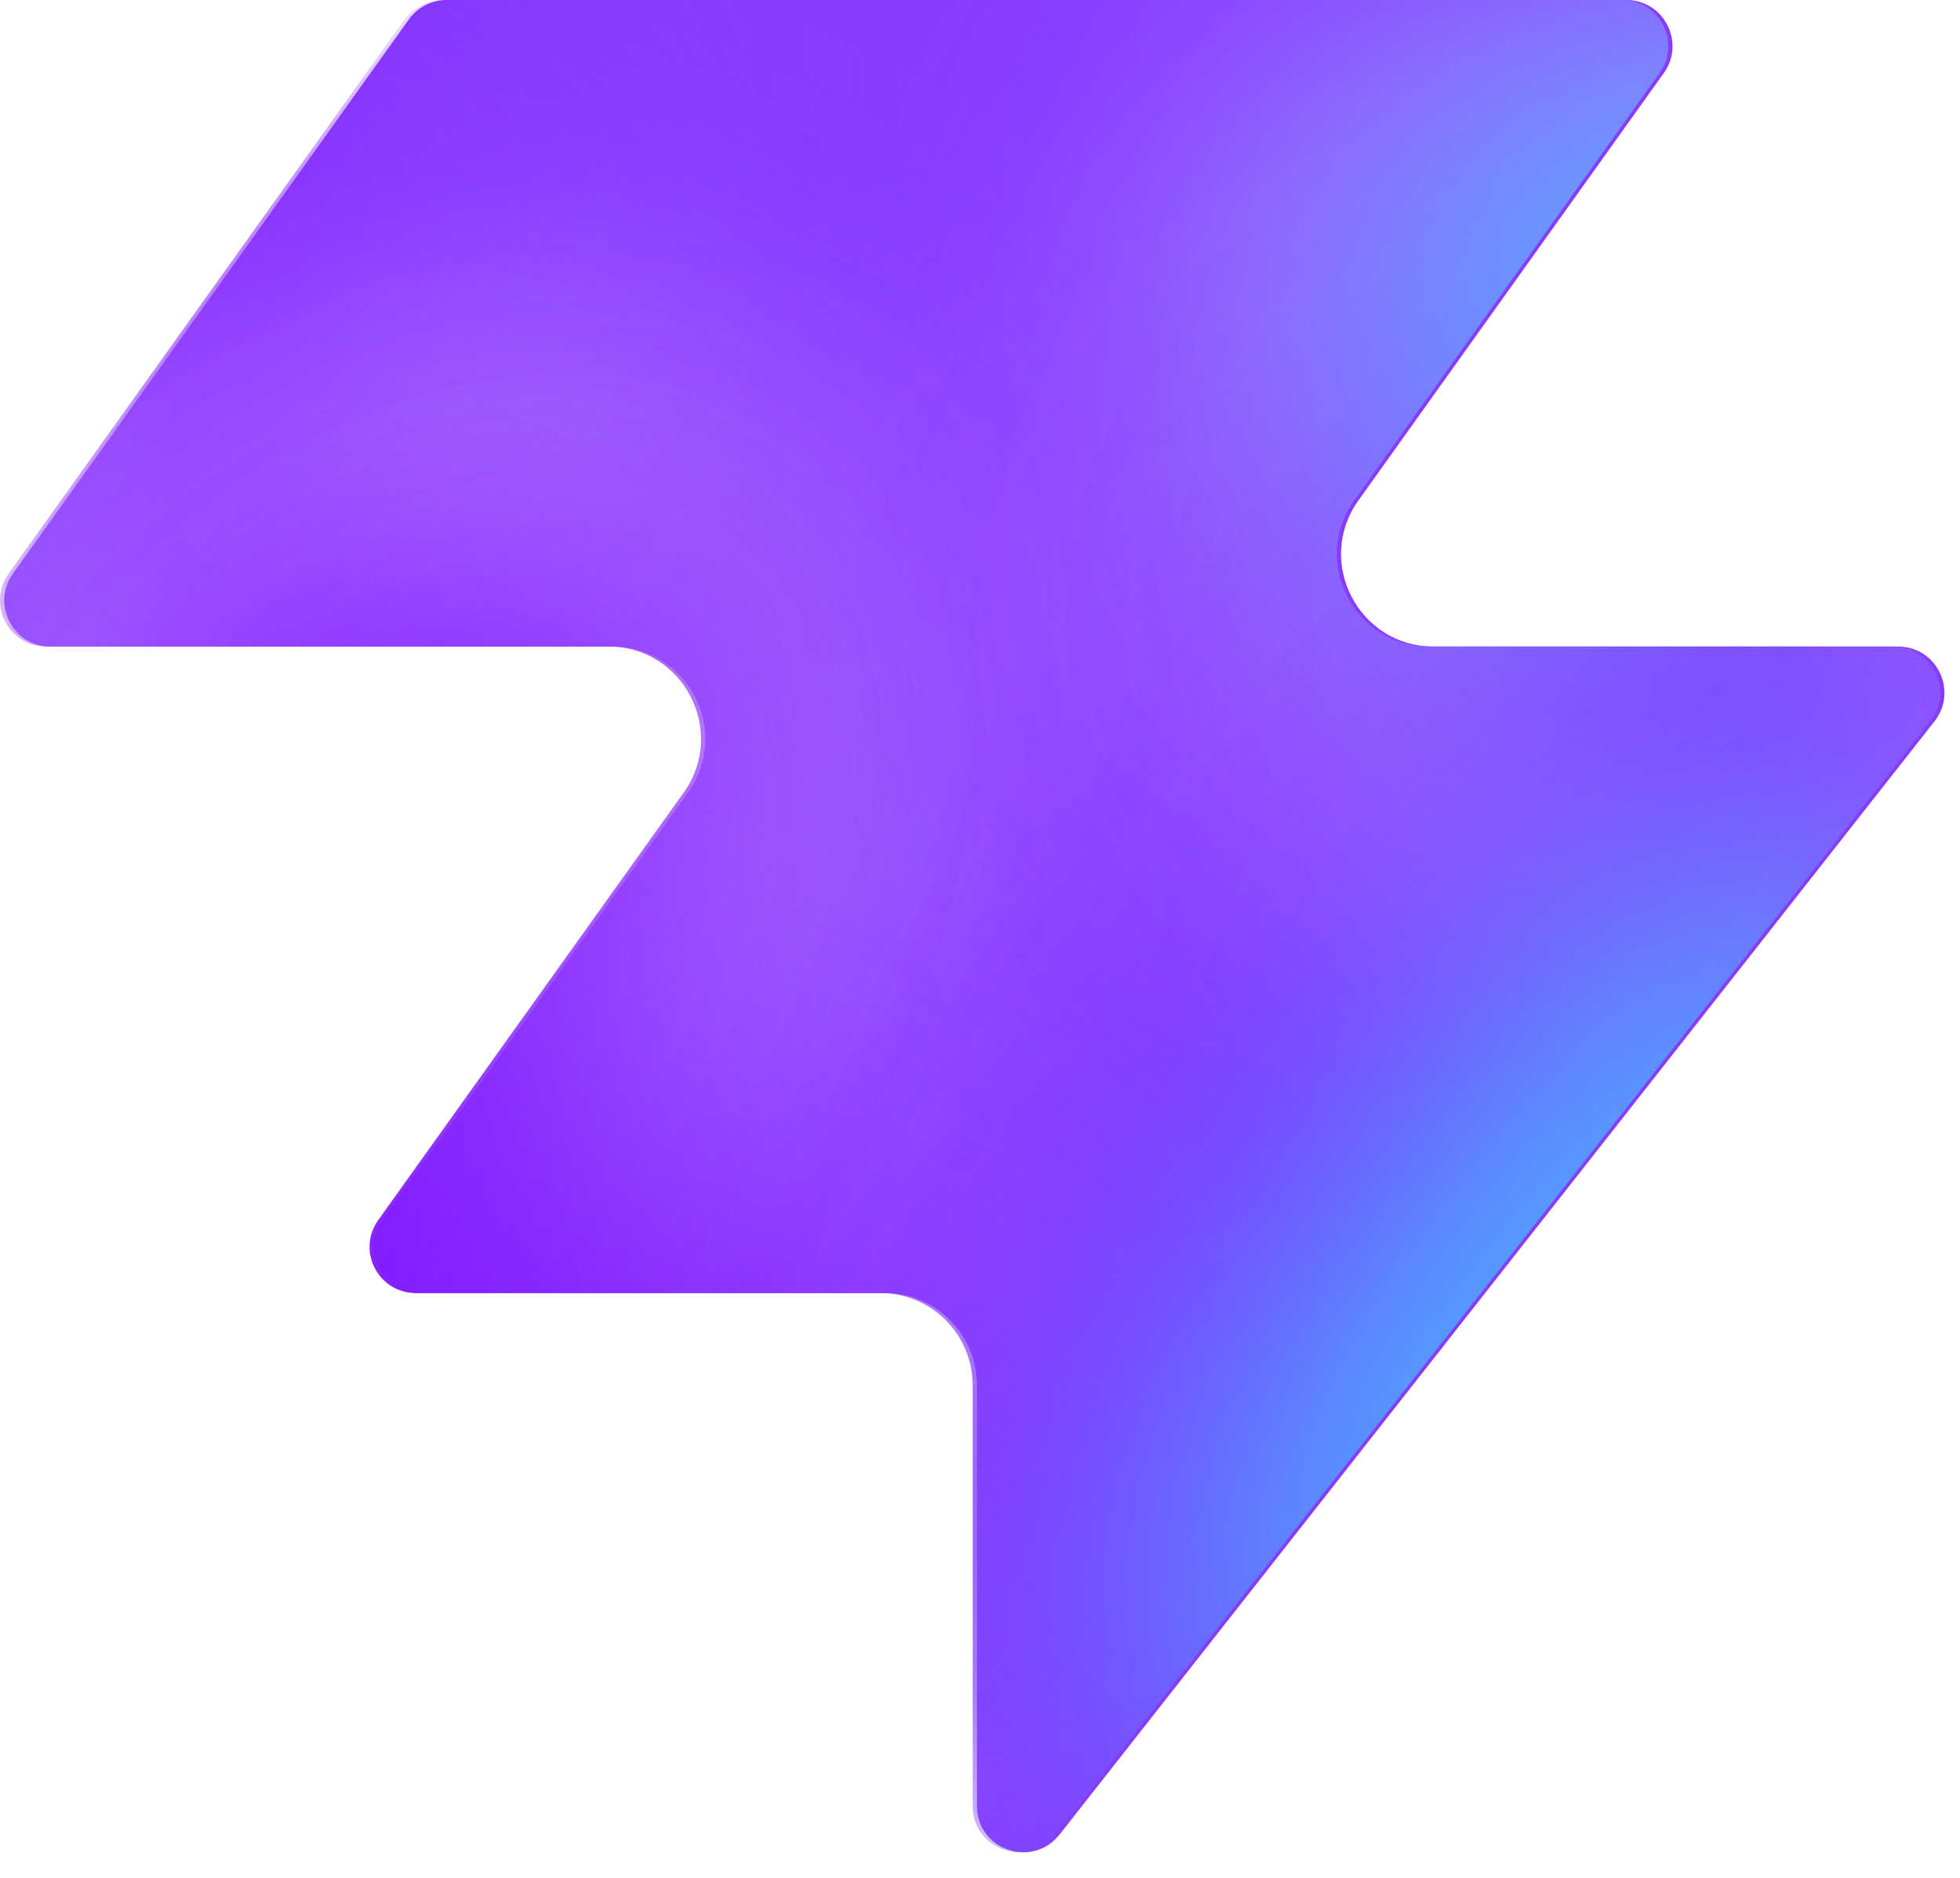
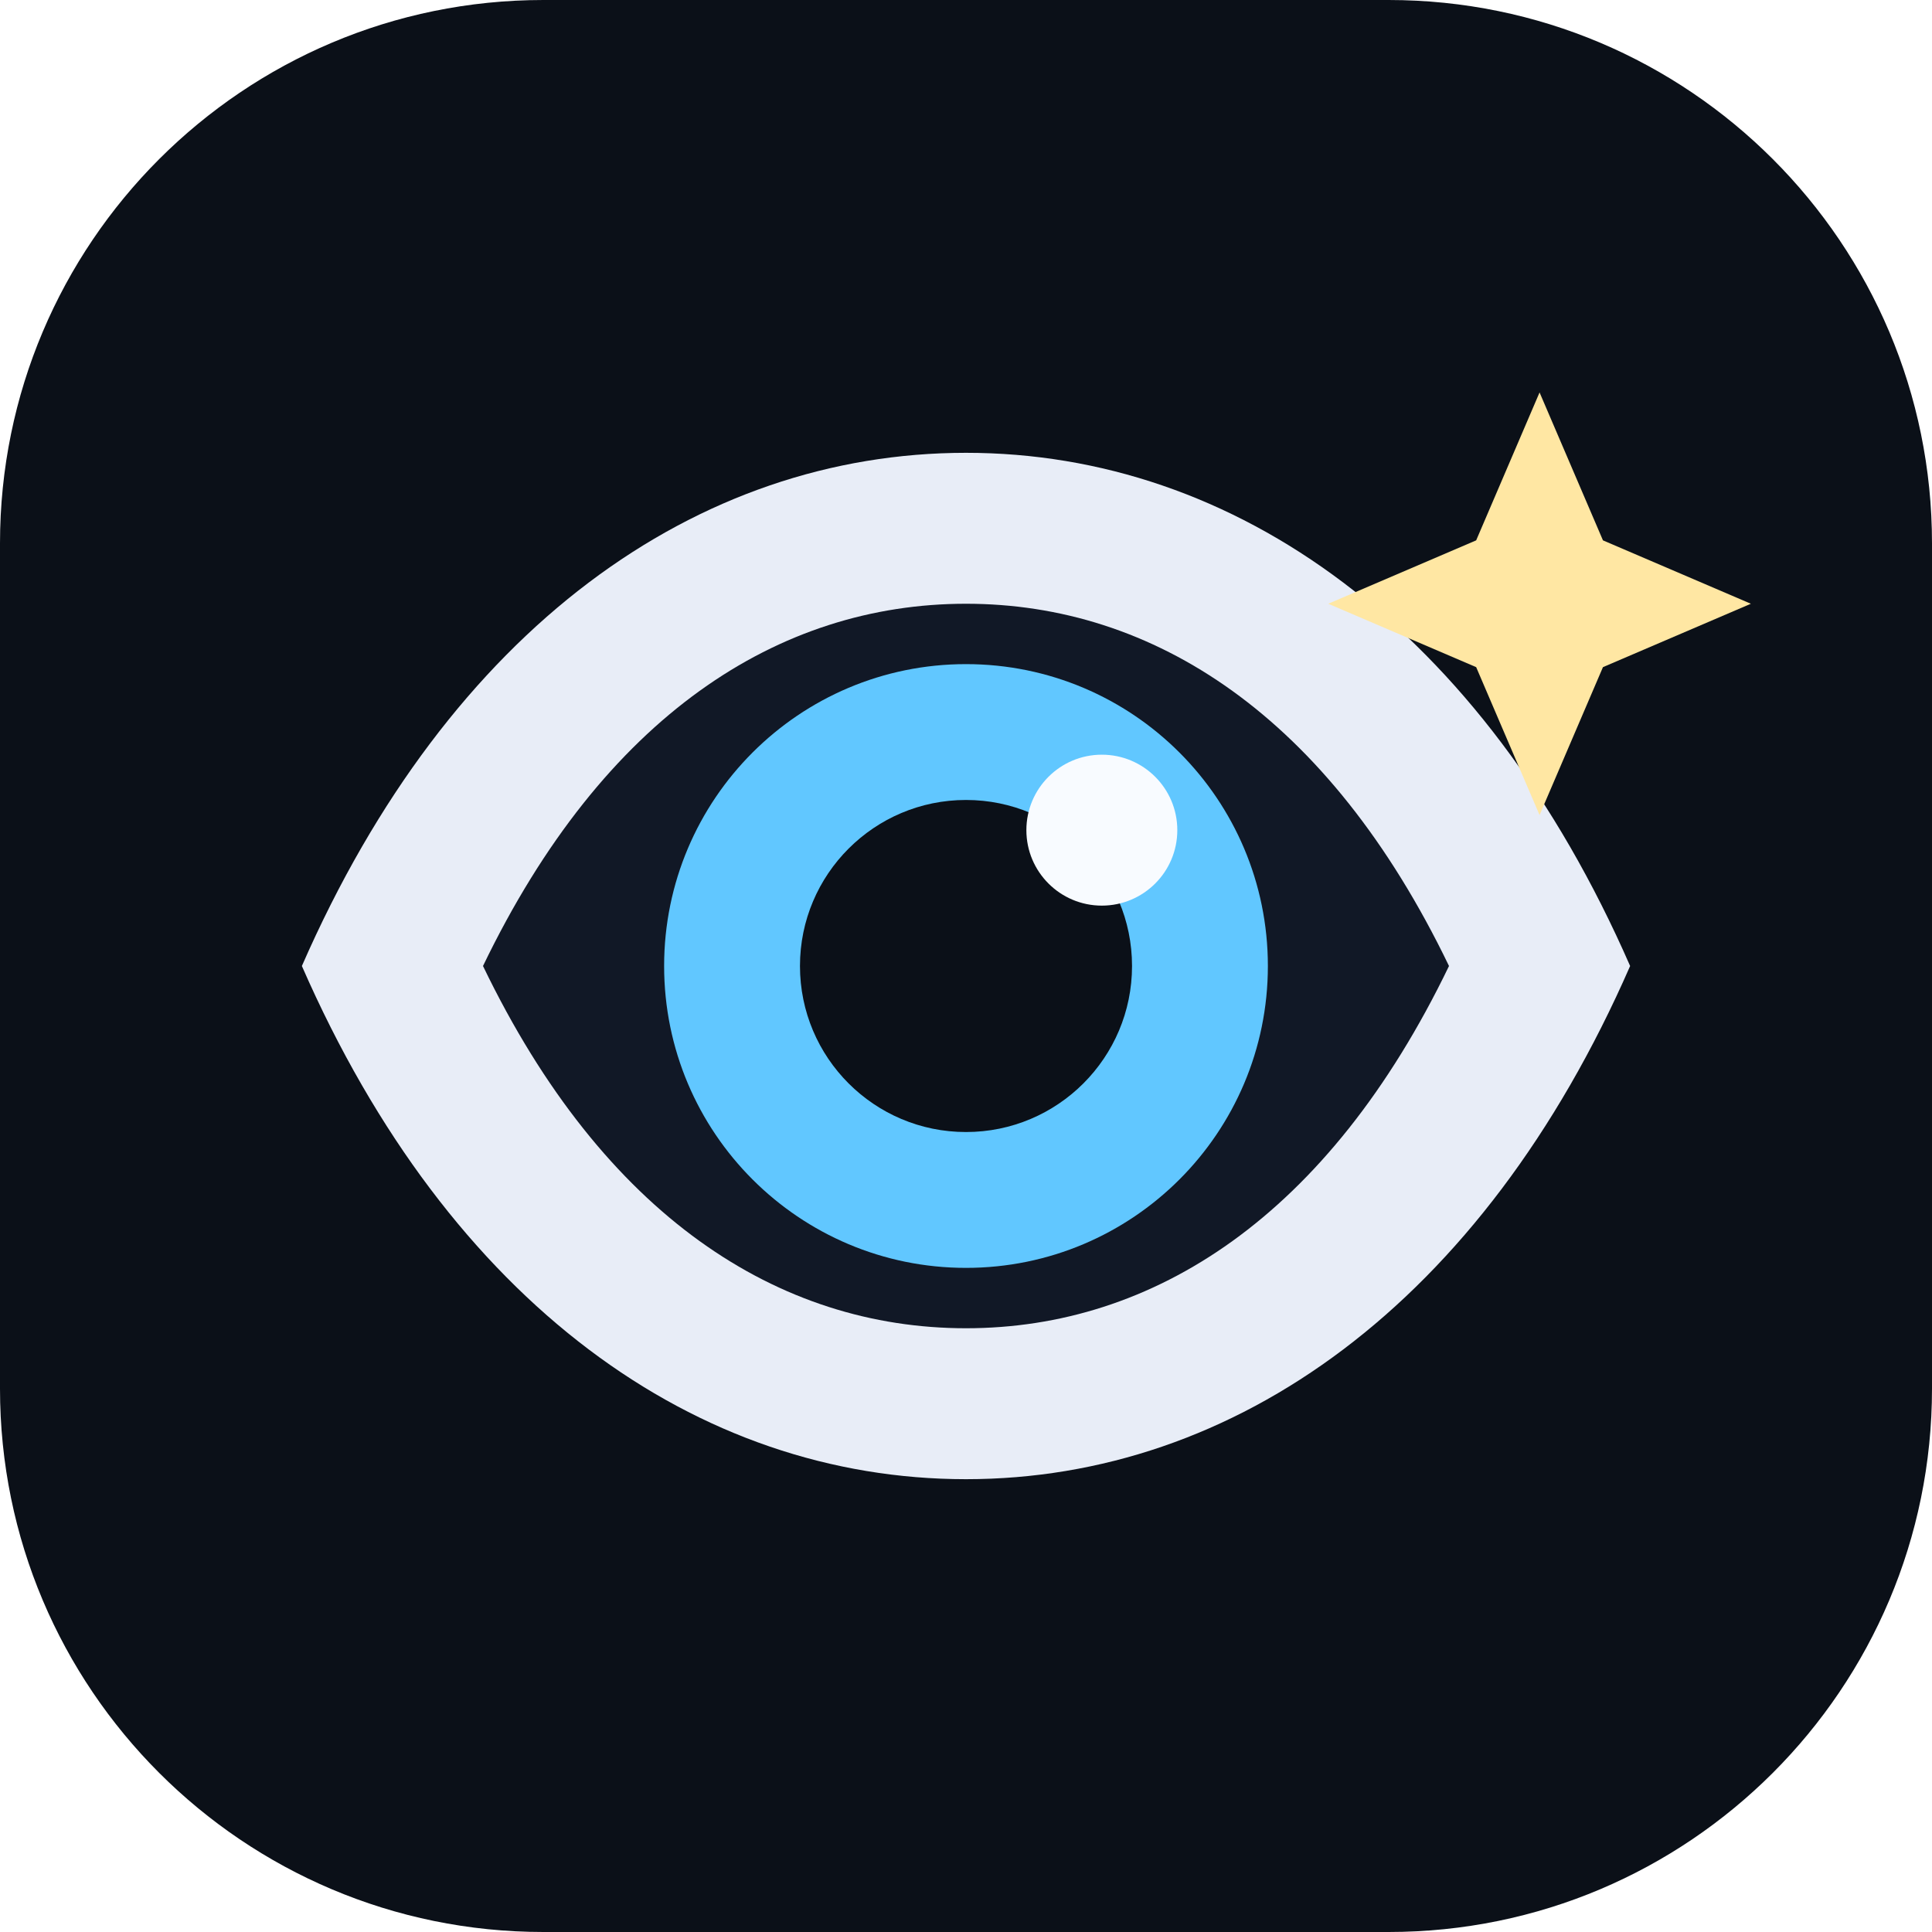
- <svg xmlns="http://www.w3.org/2000/svg" width="48" height="46" fill="none" viewBox="0 0 48 46">
-   <path fill="#863bff" d="M25.946 44.938c-.664.845-2.021.375-2.021-.698V33.937a2.26 2.26 0 0 0-2.262-2.262H10.287c-.92 0-1.456-1.04-.92-1.788l7.48-10.471c1.07-1.497 0-3.578-1.842-3.578H1.237c-.92 0-1.456-1.04-.92-1.788L10.013.474c.214-.297.556-.474.92-.474h28.894c.92 0 1.456 1.04.92 1.788l-7.48 10.471c-1.07 1.498 0 3.579 1.842 3.579h11.377c.943 0 1.473 1.088.89 1.83L25.947 44.94z" style="fill:#863bff;fill:color(display-p3 .525 .23 1);fill-opacity:1" />
-   <mask id="a" width="48" height="46" x="0" y="0" maskUnits="userSpaceOnUse" style="mask-type:alpha">
-     <path fill="#000" d="M25.842 44.938c-.664.844-2.021.375-2.021-.698V33.937a2.26 2.26 0 0 0-2.262-2.262H10.183c-.92 0-1.456-1.04-.92-1.788l7.48-10.471c1.07-1.498 0-3.579-1.842-3.579H1.133c-.92 0-1.456-1.04-.92-1.787L9.91.473c.214-.297.556-.474.92-.474h28.894c.92 0 1.456 1.04.92 1.788l-7.48 10.471c-1.07 1.498 0 3.578 1.842 3.578h11.377c.943 0 1.473 1.088.89 1.832L25.843 44.94z" style="fill:#000;fill-opacity:1" />
-   </mask>
-   <g mask="url(#a)">
-     <g filter="url(#b)">
-       <ellipse cx="5.508" cy="14.704" fill="#ede6ff" rx="5.508" ry="14.704" style="fill:#ede6ff;fill:color(display-p3 .927 .903 1);fill-opacity:1" transform="matrix(.00324 1 1 -.00324 -4.47 31.516)" />
-     </g>
-     <g filter="url(#c)">
-       <ellipse cx="10.399" cy="29.851" fill="#ede6ff" rx="10.399" ry="29.851" style="fill:#ede6ff;fill:color(display-p3 .927 .903 1);fill-opacity:1" transform="matrix(.00324 1 1 -.00324 -39.328 7.883)" />
-     </g>
-     <g filter="url(#d)">
-       <ellipse cx="5.508" cy="30.487" fill="#7e14ff" rx="5.508" ry="30.487" style="fill:#7e14ff;fill:color(display-p3 .492 .077 1);fill-opacity:1" transform="rotate(89.814 -25.913 -14.639)scale(1 -1)" />
-     </g>
-     <g filter="url(#e)">
-       <ellipse cx="5.508" cy="30.599" fill="#7e14ff" rx="5.508" ry="30.599" style="fill:#7e14ff;fill:color(display-p3 .492 .077 1);fill-opacity:1" transform="rotate(89.814 -32.644 -3.334)scale(1 -1)" />
-     </g>
-     <g filter="url(#f)">
-       <ellipse cx="5.508" cy="30.599" fill="#7e14ff" rx="5.508" ry="30.599" style="fill:#7e14ff;fill:color(display-p3 .492 .077 1);fill-opacity:1" transform="matrix(.00324 1 1 -.00324 -34.34 30.47)" />
-     </g>
-     <g filter="url(#g)">
-       <ellipse cx="14.072" cy="22.078" fill="#ede6ff" rx="14.072" ry="22.078" style="fill:#ede6ff;fill:color(display-p3 .927 .903 1);fill-opacity:1" transform="rotate(93.35 24.506 48.493)scale(-1 1)" />
-     </g>
-     <g filter="url(#h)">
-       <ellipse cx="3.47" cy="21.501" fill="#7e14ff" rx="3.47" ry="21.501" style="fill:#7e14ff;fill:color(display-p3 .492 .077 1);fill-opacity:1" transform="rotate(89.009 28.708 47.59)scale(-1 1)" />
-     </g>
-     <g filter="url(#i)">
-       <ellipse cx="3.47" cy="21.501" fill="#7e14ff" rx="3.47" ry="21.501" style="fill:#7e14ff;fill:color(display-p3 .492 .077 1);fill-opacity:1" transform="rotate(89.009 28.708 47.59)scale(-1 1)" />
-     </g>
-     <g filter="url(#j)">
-       <ellipse cx=".387" cy="8.972" fill="#7e14ff" rx="4.407" ry="29.108" style="fill:#7e14ff;fill:color(display-p3 .492 .077 1);fill-opacity:1" transform="rotate(39.51 .387 8.972)" />
-     </g>
-     <g filter="url(#k)">
-       <ellipse cx="47.523" cy="-6.092" fill="#7e14ff" rx="4.407" ry="29.108" style="fill:#7e14ff;fill:color(display-p3 .492 .077 1);fill-opacity:1" transform="rotate(37.892 47.523 -6.092)" />
-     </g>
-     <g filter="url(#l)">
-       <ellipse cx="41.412" cy="6.333" fill="#47bfff" rx="5.971" ry="9.665" style="fill:#47bfff;fill:color(display-p3 .28 .748 1);fill-opacity:1" transform="rotate(37.892 41.412 6.333)" />
-     </g>
-     <g filter="url(#m)">
-       <ellipse cx="-1.879" cy="38.332" fill="#7e14ff" rx="4.407" ry="29.108" style="fill:#7e14ff;fill:color(display-p3 .492 .077 1);fill-opacity:1" transform="rotate(37.892 -1.88 38.332)" />
-     </g>
-     <g filter="url(#n)">
-       <ellipse cx="-1.879" cy="38.332" fill="#7e14ff" rx="4.407" ry="29.108" style="fill:#7e14ff;fill:color(display-p3 .492 .077 1);fill-opacity:1" transform="rotate(37.892 -1.88 38.332)" />
-     </g>
-     <g filter="url(#o)">
-       <ellipse cx="35.651" cy="29.907" fill="#7e14ff" rx="4.407" ry="29.108" style="fill:#7e14ff;fill:color(display-p3 .492 .077 1);fill-opacity:1" transform="rotate(37.892 35.651 29.907)" />
-     </g>
-     <g filter="url(#p)">
-       <ellipse cx="38.418" cy="32.4" fill="#47bfff" rx="5.971" ry="15.297" style="fill:#47bfff;fill:color(display-p3 .28 .748 1);fill-opacity:1" transform="rotate(37.892 38.418 32.4)" />
-     </g>
-   </g>
-   <defs>
-     <filter id="b" width="60.045" height="41.654" x="-19.77" y="16.149" color-interpolation-filters="sRGB" filterUnits="userSpaceOnUse">
-       <feFlood flood-opacity="0" result="BackgroundImageFix" />
-       <feBlend in="SourceGraphic" in2="BackgroundImageFix" result="shape" />
-       <feGaussianBlur result="effect1_foregroundBlur_2002_17158" stdDeviation="7.659" />
-     </filter>
-     <filter id="c" width="90.34" height="51.437" x="-54.613" y="-7.533" color-interpolation-filters="sRGB" filterUnits="userSpaceOnUse">
-       <feFlood flood-opacity="0" result="BackgroundImageFix" />
-       <feBlend in="SourceGraphic" in2="BackgroundImageFix" result="shape" />
-       <feGaussianBlur result="effect1_foregroundBlur_2002_17158" stdDeviation="7.659" />
-     </filter>
-     <filter id="d" width="79.355" height="29.4" x="-49.64" y="2.03" color-interpolation-filters="sRGB" filterUnits="userSpaceOnUse">
-       <feFlood flood-opacity="0" result="BackgroundImageFix" />
-       <feBlend in="SourceGraphic" in2="BackgroundImageFix" result="shape" />
-       <feGaussianBlur result="effect1_foregroundBlur_2002_17158" stdDeviation="4.596" />
-     </filter>
-     <filter id="e" width="79.579" height="29.4" x="-45.045" y="20.029" color-interpolation-filters="sRGB" filterUnits="userSpaceOnUse">
-       <feFlood flood-opacity="0" result="BackgroundImageFix" />
-       <feBlend in="SourceGraphic" in2="BackgroundImageFix" result="shape" />
-       <feGaussianBlur result="effect1_foregroundBlur_2002_17158" stdDeviation="4.596" />
-     </filter>
-     <filter id="f" width="79.579" height="29.4" x="-43.513" y="21.178" color-interpolation-filters="sRGB" filterUnits="userSpaceOnUse">
-       <feFlood flood-opacity="0" result="BackgroundImageFix" />
-       <feBlend in="SourceGraphic" in2="BackgroundImageFix" result="shape" />
-       <feGaussianBlur result="effect1_foregroundBlur_2002_17158" stdDeviation="4.596" />
-     </filter>
-     <filter id="g" width="74.749" height="58.852" x="15.756" y="-17.901" color-interpolation-filters="sRGB" filterUnits="userSpaceOnUse">
-       <feFlood flood-opacity="0" result="BackgroundImageFix" />
-       <feBlend in="SourceGraphic" in2="BackgroundImageFix" result="shape" />
-       <feGaussianBlur result="effect1_foregroundBlur_2002_17158" stdDeviation="7.659" />
-     </filter>
-     <filter id="h" width="61.377" height="25.362" x="23.548" y="2.284" color-interpolation-filters="sRGB" filterUnits="userSpaceOnUse">
-       <feFlood flood-opacity="0" result="BackgroundImageFix" />
-       <feBlend in="SourceGraphic" in2="BackgroundImageFix" result="shape" />
-       <feGaussianBlur result="effect1_foregroundBlur_2002_17158" stdDeviation="4.596" />
-     </filter>
-     <filter id="i" width="61.377" height="25.362" x="23.548" y="2.284" color-interpolation-filters="sRGB" filterUnits="userSpaceOnUse">
-       <feFlood flood-opacity="0" result="BackgroundImageFix" />
-       <feBlend in="SourceGraphic" in2="BackgroundImageFix" result="shape" />
-       <feGaussianBlur result="effect1_foregroundBlur_2002_17158" stdDeviation="4.596" />
-     </filter>
-     <filter id="j" width="56.045" height="63.649" x="-27.636" y="-22.853" color-interpolation-filters="sRGB" filterUnits="userSpaceOnUse">
-       <feFlood flood-opacity="0" result="BackgroundImageFix" />
-       <feBlend in="SourceGraphic" in2="BackgroundImageFix" result="shape" />
-       <feGaussianBlur result="effect1_foregroundBlur_2002_17158" stdDeviation="4.596" />
-     </filter>
-     <filter id="k" width="54.814" height="64.646" x="20.116" y="-38.415" color-interpolation-filters="sRGB" filterUnits="userSpaceOnUse">
-       <feFlood flood-opacity="0" result="BackgroundImageFix" />
-       <feBlend in="SourceGraphic" in2="BackgroundImageFix" result="shape" />
-       <feGaussianBlur result="effect1_foregroundBlur_2002_17158" stdDeviation="4.596" />
-     </filter>
-     <filter id="l" width="33.541" height="35.313" x="24.641" y="-11.323" color-interpolation-filters="sRGB" filterUnits="userSpaceOnUse">
-       <feFlood flood-opacity="0" result="BackgroundImageFix" />
-       <feBlend in="SourceGraphic" in2="BackgroundImageFix" result="shape" />
-       <feGaussianBlur result="effect1_foregroundBlur_2002_17158" stdDeviation="4.596" />
-     </filter>
-     <filter id="m" width="54.814" height="64.646" x="-29.286" y="6.009" color-interpolation-filters="sRGB" filterUnits="userSpaceOnUse">
-       <feFlood flood-opacity="0" result="BackgroundImageFix" />
-       <feBlend in="SourceGraphic" in2="BackgroundImageFix" result="shape" />
-       <feGaussianBlur result="effect1_foregroundBlur_2002_17158" stdDeviation="4.596" />
-     </filter>
-     <filter id="n" width="54.814" height="64.646" x="-29.286" y="6.009" color-interpolation-filters="sRGB" filterUnits="userSpaceOnUse">
-       <feFlood flood-opacity="0" result="BackgroundImageFix" />
-       <feBlend in="SourceGraphic" in2="BackgroundImageFix" result="shape" />
-       <feGaussianBlur result="effect1_foregroundBlur_2002_17158" stdDeviation="4.596" />
-     </filter>
-     <filter id="o" width="54.814" height="64.646" x="8.244" y="-2.416" color-interpolation-filters="sRGB" filterUnits="userSpaceOnUse">
-       <feFlood flood-opacity="0" result="BackgroundImageFix" />
-       <feBlend in="SourceGraphic" in2="BackgroundImageFix" result="shape" />
-       <feGaussianBlur result="effect1_foregroundBlur_2002_17158" stdDeviation="4.596" />
-     </filter>
-     <filter id="p" width="39.409" height="43.623" x="18.713" y="10.588" color-interpolation-filters="sRGB" filterUnits="userSpaceOnUse">
-       <feFlood flood-opacity="0" result="BackgroundImageFix" />
-       <feBlend in="SourceGraphic" in2="BackgroundImageFix" result="shape" />
-       <feGaussianBlur result="effect1_foregroundBlur_2002_17158" stdDeviation="4.596" />
-     </filter>
-   </defs>
+ <svg xmlns="http://www.w3.org/2000/svg" width="64" height="64" viewBox="0 0 64 64" fill="none">
+   <rect width="64" height="64" rx="18" fill="#0B1018" />
+   <path d="M10 32C14.9 20.8 23.1 15 32 15C40.9 15 49.1 20.8 54 32C49.1 43.2 40.9 49 32 49C23.1 49 14.9 43.2 10 32Z" fill="#E8EDF7" />
+   <path d="M16 32C20 23.7 25.8 20 32 20C38.2 20 44 23.7 48 32C44 40.3 38.2 44 32 44C25.8 44 20 40.3 16 32Z" fill="#111826" />
+   <circle cx="32" cy="32" r="10" fill="#61C7FF" />
+   <circle cx="32" cy="32" r="5.5" fill="#0B1018" />
+   <circle cx="36.5" cy="27.5" r="2.5" fill="#F8FBFF" />
+   <path d="M51 13L53.1 17.9L58 20L53.1 22.1L51 27L48.9 22.1L44 20L48.9 17.9L51 13Z" fill="#FFE7A3" />
</svg>
